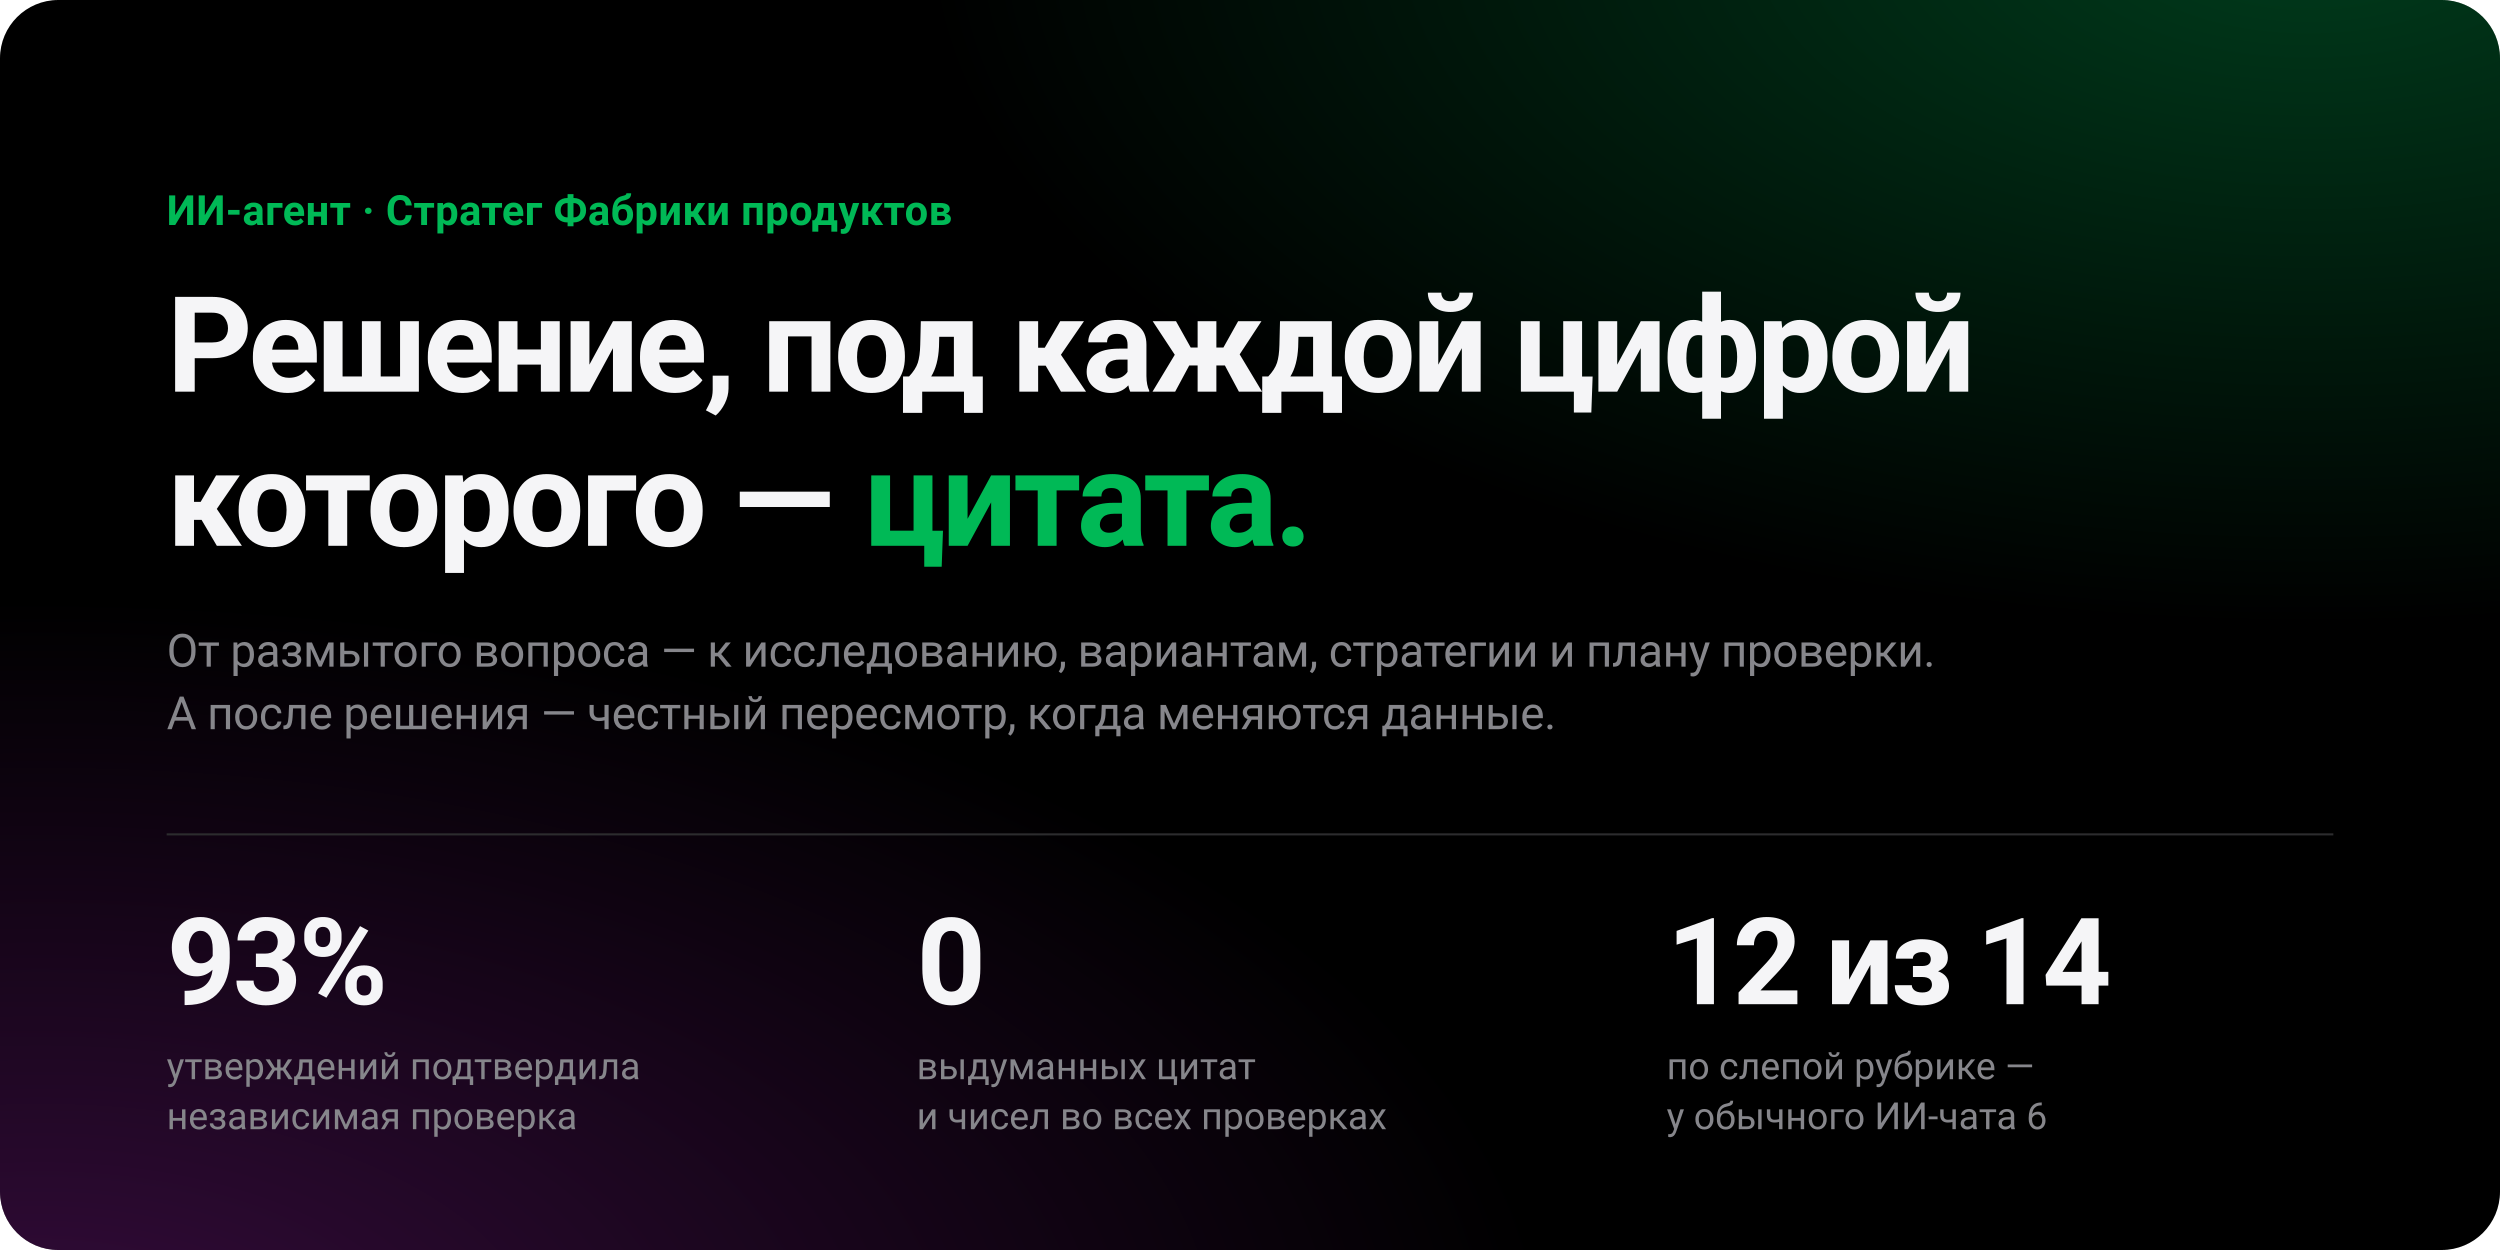
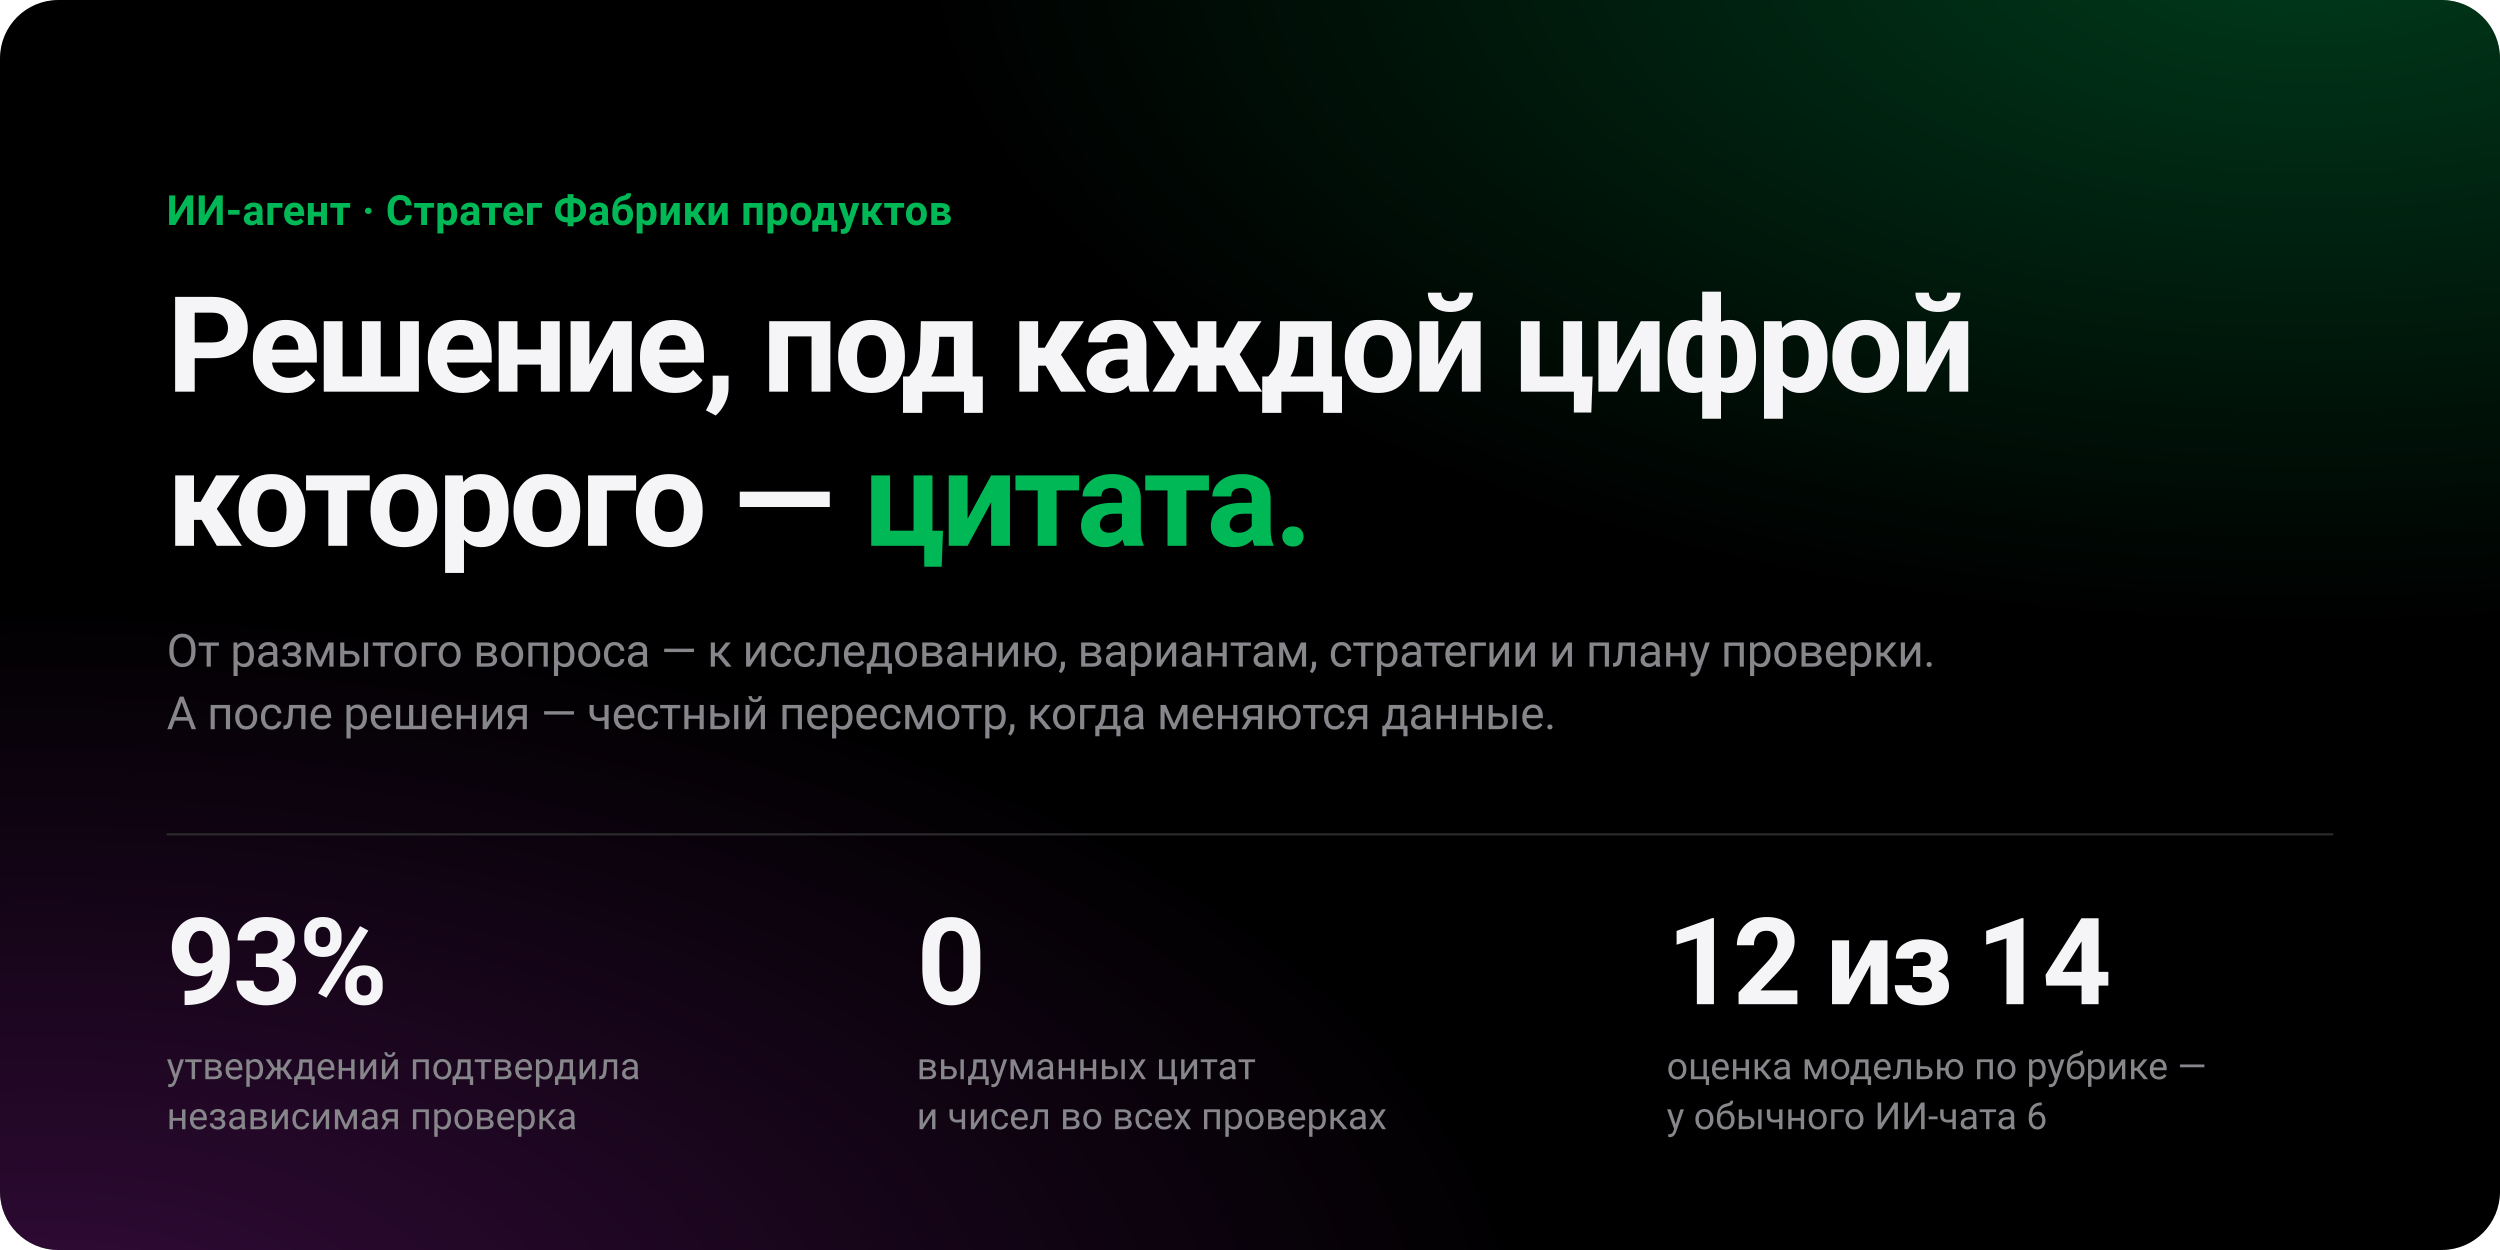
<svg xmlns="http://www.w3.org/2000/svg" viewBox="0 0 1200 600" width="1200" height="600" role="img" aria-label="Стратег Фабрики продуктов — решение, под каждой цифрой которого цитата. 93% утверждений подтвердила проверка, 0 выдуманных цитат, 12 из 14 по слепой рубрике против 6 у обычного чата">
  <style>text{font-family:-apple-system,BlinkMacSystemFont,'SF Pro Display','Segoe UI',Roboto,Helvetica,Arial,sans-serif}</style>
  <defs>
    <radialGradient id="g1" cx="0.92" cy="-0.05" r="0.55">
      <stop offset="0" stop-color="#00B956" stop-opacity="0.32" />
      <stop offset="1" stop-color="#00B956" stop-opacity="0" />
    </radialGradient>
    <radialGradient id="g2" cx="0.02" cy="1.08" r="0.6">
      <stop offset="0" stop-color="#731982" stop-opacity="0.45" />
      <stop offset="1" stop-color="#731982" stop-opacity="0" />
    </radialGradient>
  </defs>
  <rect width="1200" height="600" rx="28" fill="#000000" />
  <rect width="1200" height="600" rx="28" fill="url(#g1)" />
  <rect width="1200" height="600" rx="28" fill="url(#g2)" />
  <text x="80" y="108" font-size="20" font-weight="600" fill="#00B956" letter-spacing="0.2" text-anchor="start">ИИ-агент · Стратег Фабрики продуктов</text>
  <text x="80" y="188" font-size="64" font-weight="700" fill="#f5f5f7" letter-spacing="-1.8" text-anchor="start">Решение, под каждой цифрой</text>
  <text x="80" y="262" font-size="64" font-weight="700" fill="#f5f5f7" letter-spacing="-1.8" text-anchor="start">которого — <tspan fill="#00B956">цитата.</tspan>
  </text>
  <text x="80" y="320" font-size="22" font-weight="400" fill="#86868b" letter-spacing="-0.2" text-anchor="start">От размытого вопроса — к исследованию, вариантам, стратегии и плану проверки.</text>
  <text x="80" y="350" font-size="22" font-weight="400" fill="#86868b" letter-spacing="-0.2" text-anchor="start">А после решения — честный пересмотр, когда меняются данные.</text>
  <rect x="80" y="400" width="1040" height="1" fill="#2c2c2e" />
  <text x="80" y="482" font-size="58" font-weight="700" fill="#f5f5f7" letter-spacing="-1.6" text-anchor="start">93%</text>
  <text x="80" y="518" font-size="18" font-weight="400" fill="#86868b" letter-spacing="0" text-anchor="start">утверждений подтвердила</text>
  <text x="80" y="542" font-size="18" font-weight="400" fill="#86868b" letter-spacing="0" text-anchor="start">независимая проверка</text>
  <text x="440" y="482" font-size="58" font-weight="700" fill="#f5f5f7" letter-spacing="-1.6" text-anchor="start">0</text>
  <text x="440" y="518" font-size="18" font-weight="400" fill="#86868b" letter-spacing="0" text-anchor="start">выдуманных цитат</text>
  <text x="440" y="542" font-size="18" font-weight="400" fill="#86868b" letter-spacing="0" text-anchor="start">и чисел во всех проверках</text>
  <text x="800" y="482" font-size="58" font-weight="700" fill="#f5f5f7" letter-spacing="-1.6" text-anchor="start">12 из 14</text>
-   <text x="800" y="518" font-size="18" font-weight="400" fill="#86868b" letter-spacing="0" text-anchor="start">по слепой рубрике —</text>
+   <text x="800" y="518" font-size="18" font-weight="400" fill="#86868b" letter-spacing="0" text-anchor="start">оценка моделью по рубрике —</text>
  <text x="800" y="542" font-size="18" font-weight="400" fill="#86868b" letter-spacing="0" text-anchor="start">у обычного ИИ-чата 6</text>
</svg>
